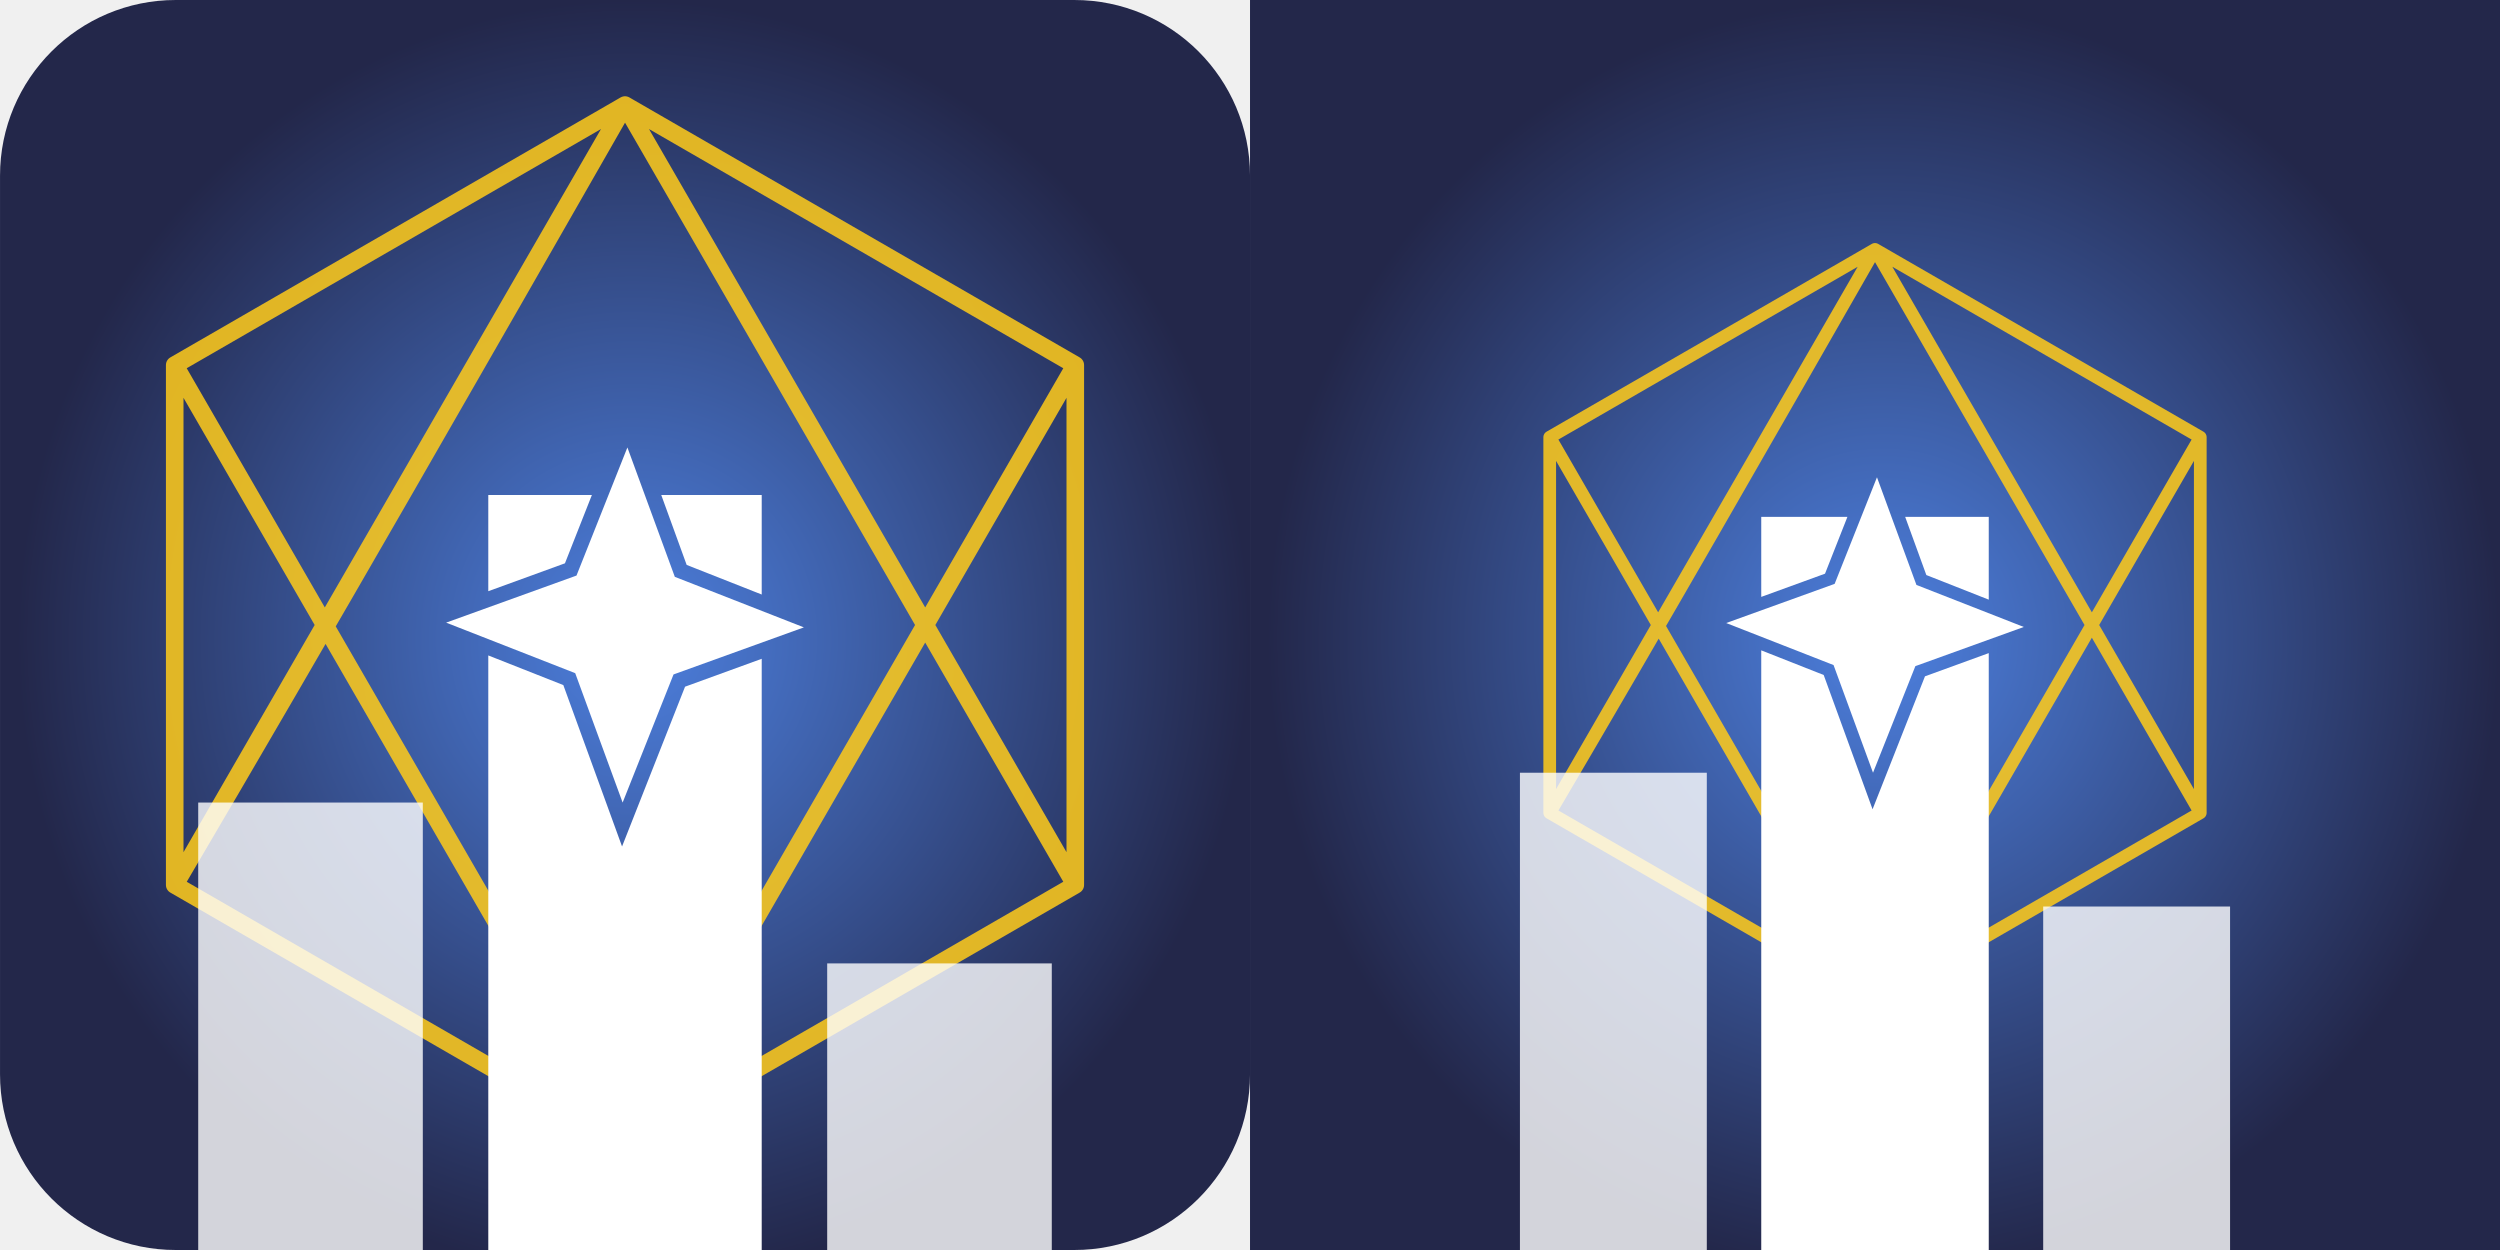
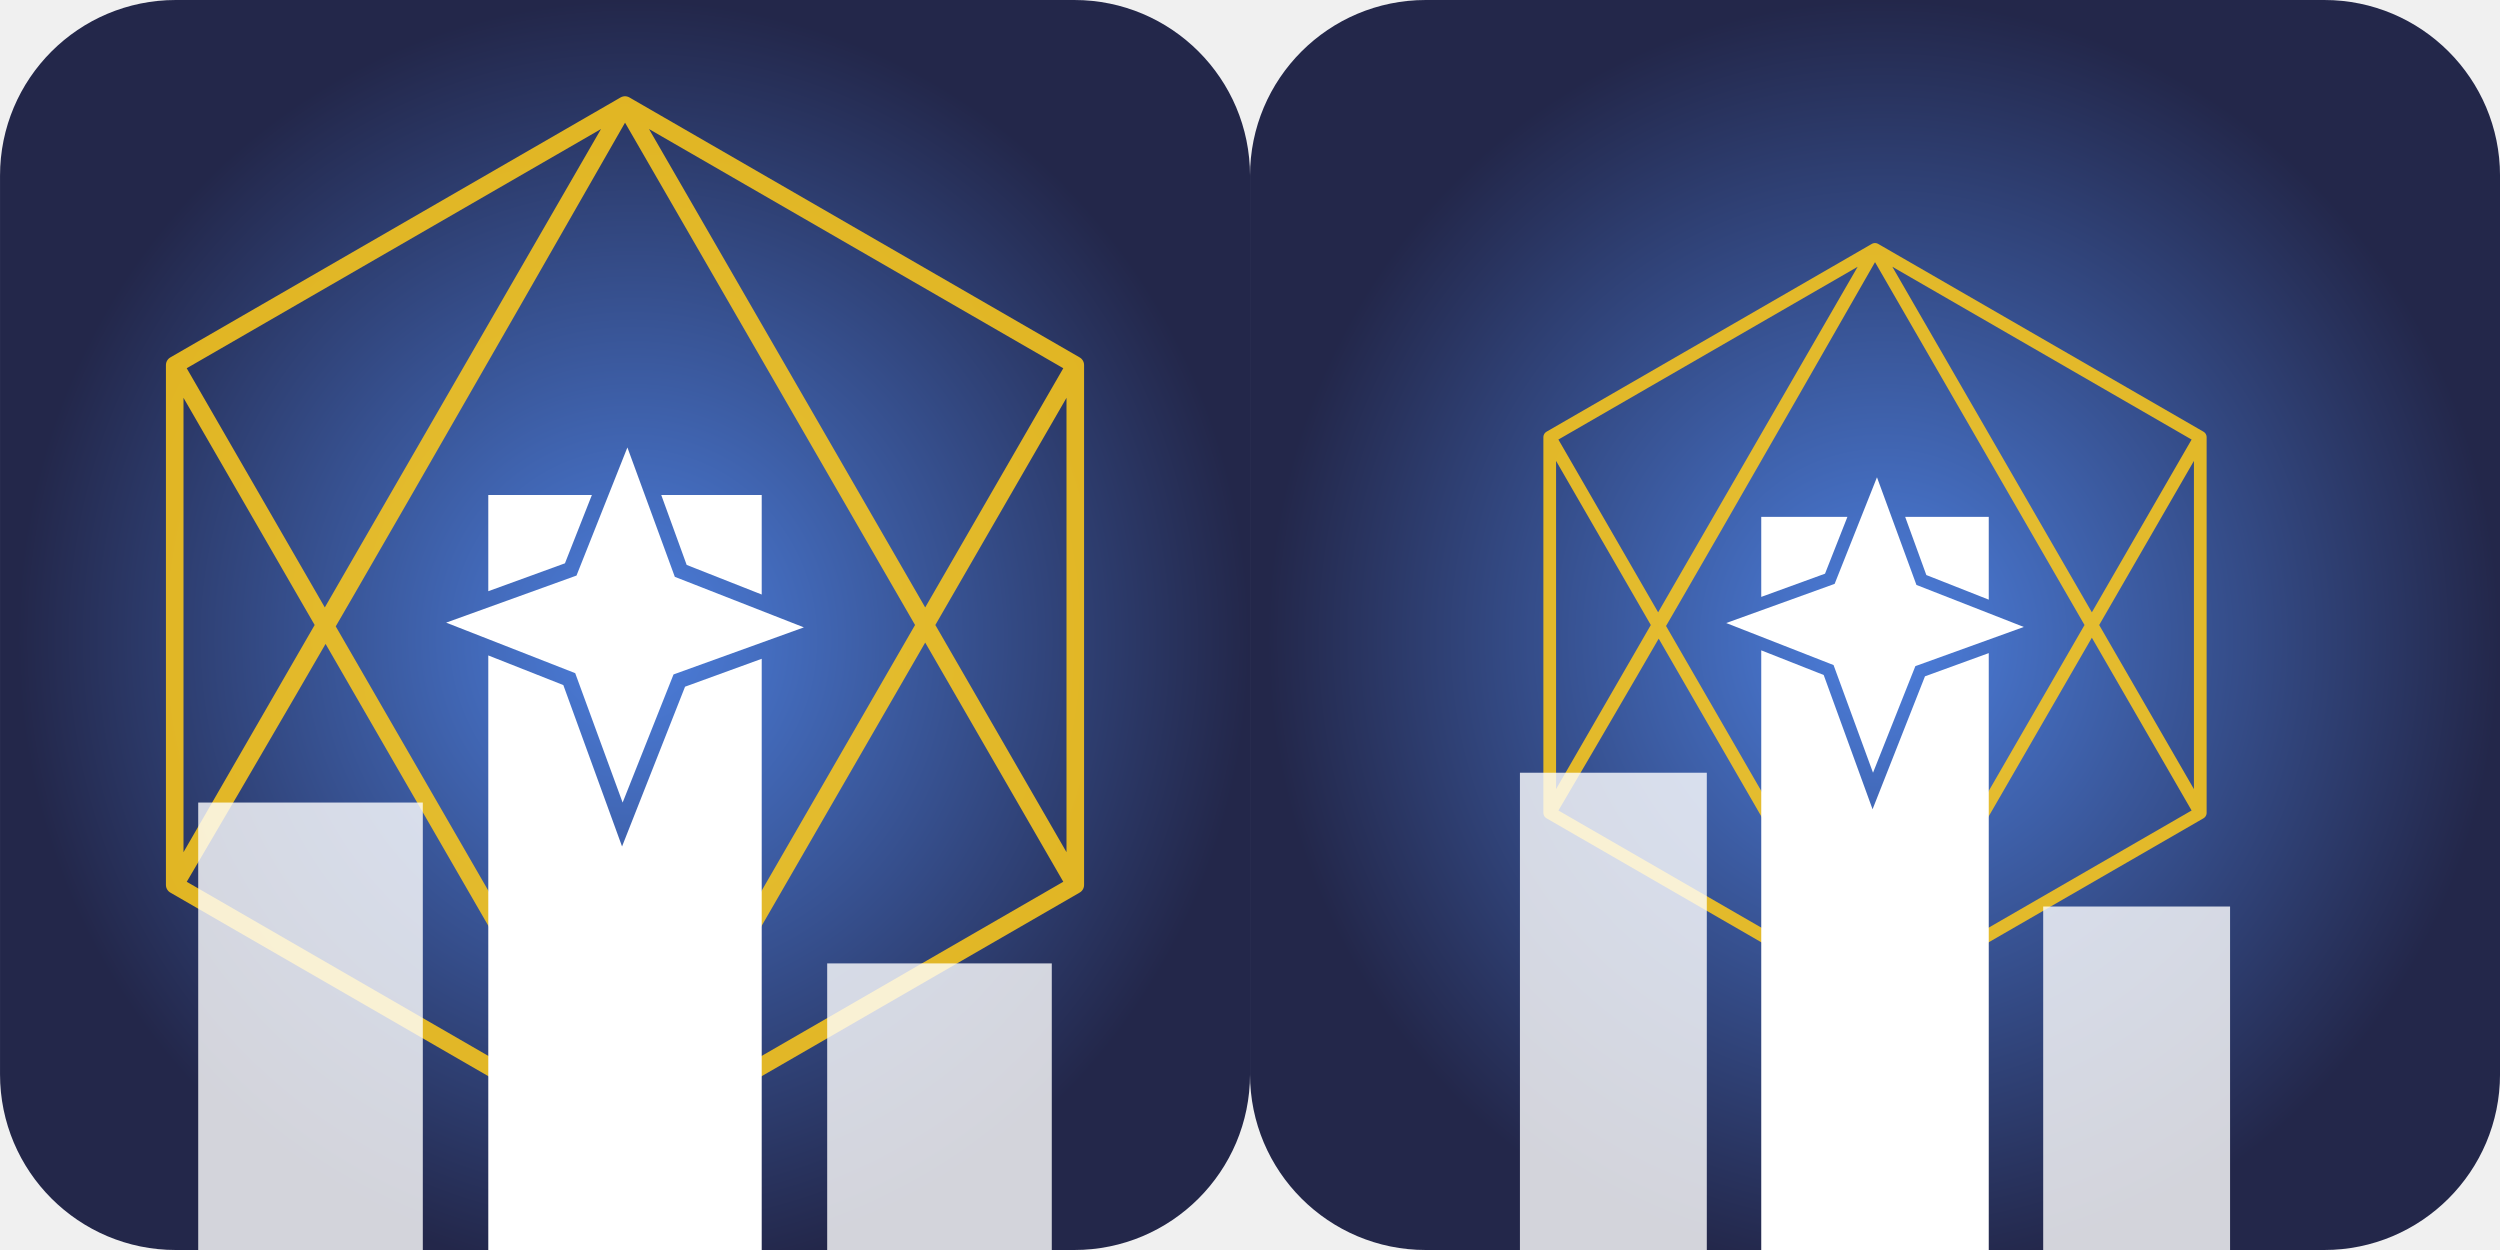
<svg xmlns="http://www.w3.org/2000/svg" xmlns:xlink="http://www.w3.org/1999/xlink" width="256" height="128" viewBox="0 0 67.733 33.867" version="1.1" id="svg1">
  <defs id="defs1">
    <linearGradient id="linearGradient1">
      <stop style="stop-color:#4d80df;stop-opacity:1;" offset="0" id="stop1" />
      <stop style="stop-color:#23274a;stop-opacity:1;" offset="1" id="stop2" />
    </linearGradient>
    <radialGradient xlink:href="#linearGradient1" id="radialGradient2" cx="30.838" cy="37.399" fx="30.838" fy="37.399" r="64" gradientUnits="userSpaceOnUse" gradientTransform="matrix(0.2609706,-0.00346289,0.00358979,0.2705338,8.981041,7.303244)" />
    <radialGradient xlink:href="#linearGradient1" id="radialGradient2-7" cx="30.838" cy="37.399" fx="30.838" fy="37.399" r="64" gradientUnits="userSpaceOnUse" gradientTransform="matrix(0.2609705,-0.00346291,0.00358979,0.2705354,42.84759,7.303344)" />
  </defs>
  <g id="layer1">
    <rect style="fill:url(#radialGradient2);stroke-width:0.265" id="rect1" width="33.867" height="33.867" x="0" y="0" rx="4.762" />
    <path id="path9" style="fill:none;stroke:#ffcb1a;stroke-width:0.476;stroke-linecap:butt;stroke-linejoin:round;stroke-dasharray:none;stroke-opacity:0.858" d="M 16.933,31.021 4.733,23.977 16.933,2.846 l 12.2,7.044 z M 29.133,23.977 16.933,31.021 4.733,9.89 16.933,2.846 Z M 16.933,31.021 4.733,23.977 16.933,2.846 l 12.2,7.044 z M 29.133,23.977 16.933,31.021 4.733,9.89 16.933,2.846 l 12.2,7.044 z M 16.933,31.021 4.733,23.977 16.933,2.846 l 12.2,7.044 z M 29.133,23.977 16.933,31.021 4.733,23.977 C 8.859,16.967 12.895,9.906 16.933,2.846 l 12.2,7.044 z m 0,0 -12.2,7.044 -12.2,-7.044 1e-7,-14.087 12.2,-7.044 12.2,7.044 z" />
    <path id="rect9" style="fill:#ffffff;fill-opacity:1;stroke:none;stroke-width:0.673;stroke-linecap:butt;stroke-linejoin:round;stroke-dasharray:none;stroke-opacity:0.858" d="m 13.229,13.411 v 2.607 l 2.077,-0.756 0.73,-1.851 z m 4.686,0 0.689,1.895 2.033,0.802 v -2.696 z m -4.686,4.347 v 16.109 h 7.408 V 17.849 l -2.077,0.756 -1.707,4.329 -1.591,-4.373 z" />
    <path style="fill:#ffffff;fill-opacity:1;stroke:none;stroke-width:0.65;stroke-linecap:butt;stroke-linejoin:round;stroke-dasharray:none;stroke-opacity:0.858" id="path10" d="m 28.452,32.675 -1.624,4.118 -1.513,-4.159 -4.118,-1.624 4.159,-1.513 1.624,-4.118 1.513,4.159 4.118,1.624 z" transform="matrix(0.8491598,0,0,0.8429547,-5.912451,-9.270507)" />
    <rect style="fill:#ffffff;fill-opacity:0.8;stroke:none;stroke-width:0.551;stroke-linecap:butt;stroke-linejoin:round;stroke-dasharray:none;stroke-opacity:0.858" id="rect11" width="6.085" height="12.123" x="5.37" y="21.744" />
    <rect style="fill:#ffffff;fill-opacity:0.8;stroke:none;stroke-width:0.544;stroke-linecap:butt;stroke-linejoin:round;stroke-dasharray:none;stroke-opacity:0.858" id="rect12" width="6.085" height="7.765" x="22.411" y="26.102" />
-     <rect style="display:inline;fill:url(#radialGradient2-7);stroke-width:0.265" id="rect1-2" width="33.867" height="33.867" x="33.867" y="-2.2799446e-07" />
+     <rect style="display:inline;fill:url(#radialGradient2-7);stroke-width:0.265" id="rect1-2" width="33.867" height="33.867" x="33.867" y="-2.2799446e-07" rx="4.762" />
    <path id="path9-9" style="display:inline;fill:none;stroke:#ffcb1a;stroke-width:0.344;stroke-linecap:butt;stroke-linejoin:round;stroke-dasharray:none;stroke-opacity:0.858" d="m 50.8,27.11 -8.813,-5.088 8.813,-15.264 8.813,5.088 z m 8.813,-5.088 -8.813,5.088 -8.813,-15.264 8.813,-5.088 z m -8.813,5.088 -8.813,-5.088 8.813,-15.264 8.813,5.088 z m 8.813,-5.088 -8.813,5.088 -8.813,-15.264 8.813,-5.088 8.813,5.088 z m -8.813,5.088 -8.813,-5.088 8.813,-15.264 8.813,5.088 z m 8.813,-5.088 -8.813,5.088 -8.813,-5.088 C 44.967,16.958 47.883,11.857 50.8,6.757 l 8.813,5.088 z m 0,0 -8.813,5.088 -8.813,-5.088 V 11.845 l 8.813,-5.088 8.813,5.088 z" />
    <path id="rect9-1" style="display:inline;fill:#ffffff;fill-opacity:1;stroke:none;stroke-width:0.56;stroke-linecap:butt;stroke-linejoin:round;stroke-dasharray:none;stroke-opacity:0.858" d="m 47.718,14.003 v 2.169 l 1.728,-0.629 0.607,-1.54 z m 3.899,0 0.574,1.577 1.691,0.667 v -2.243 z m -3.899,3.617 v 16.247 h 6.164 V 17.695 l -1.728,0.629 -1.42,3.602 -1.324,-3.638 z" />
    <path style="display:inline;fill:#ffffff;fill-opacity:1;stroke:none;stroke-width:0.65;stroke-linecap:butt;stroke-linejoin:round;stroke-dasharray:none;stroke-opacity:0.858" id="path10-2" d="m 28.452,32.675 -1.624,4.118 -1.513,-4.159 -4.118,-1.624 4.159,-1.513 1.624,-4.118 1.513,4.159 4.118,1.624 z" transform="matrix(0.7064756,0,0,0.7013132,31.79287,-4.86748)" />
    <rect style="display:inline;fill:#ffffff;fill-opacity:0.8;stroke:none;stroke-width:0.458;stroke-linecap:butt;stroke-linejoin:round;stroke-dasharray:none;stroke-opacity:0.858" id="rect11-7" width="5.063" height="12.931" x="41.18" y="20.936" />
    <rect style="display:inline;fill:#ffffff;fill-opacity:0.8;stroke:none;stroke-width:0.453;stroke-linecap:butt;stroke-linejoin:round;stroke-dasharray:none;stroke-opacity:0.858" id="rect12-0" width="5.063" height="9.306" x="55.357" y="24.561" />
  </g>
</svg>
